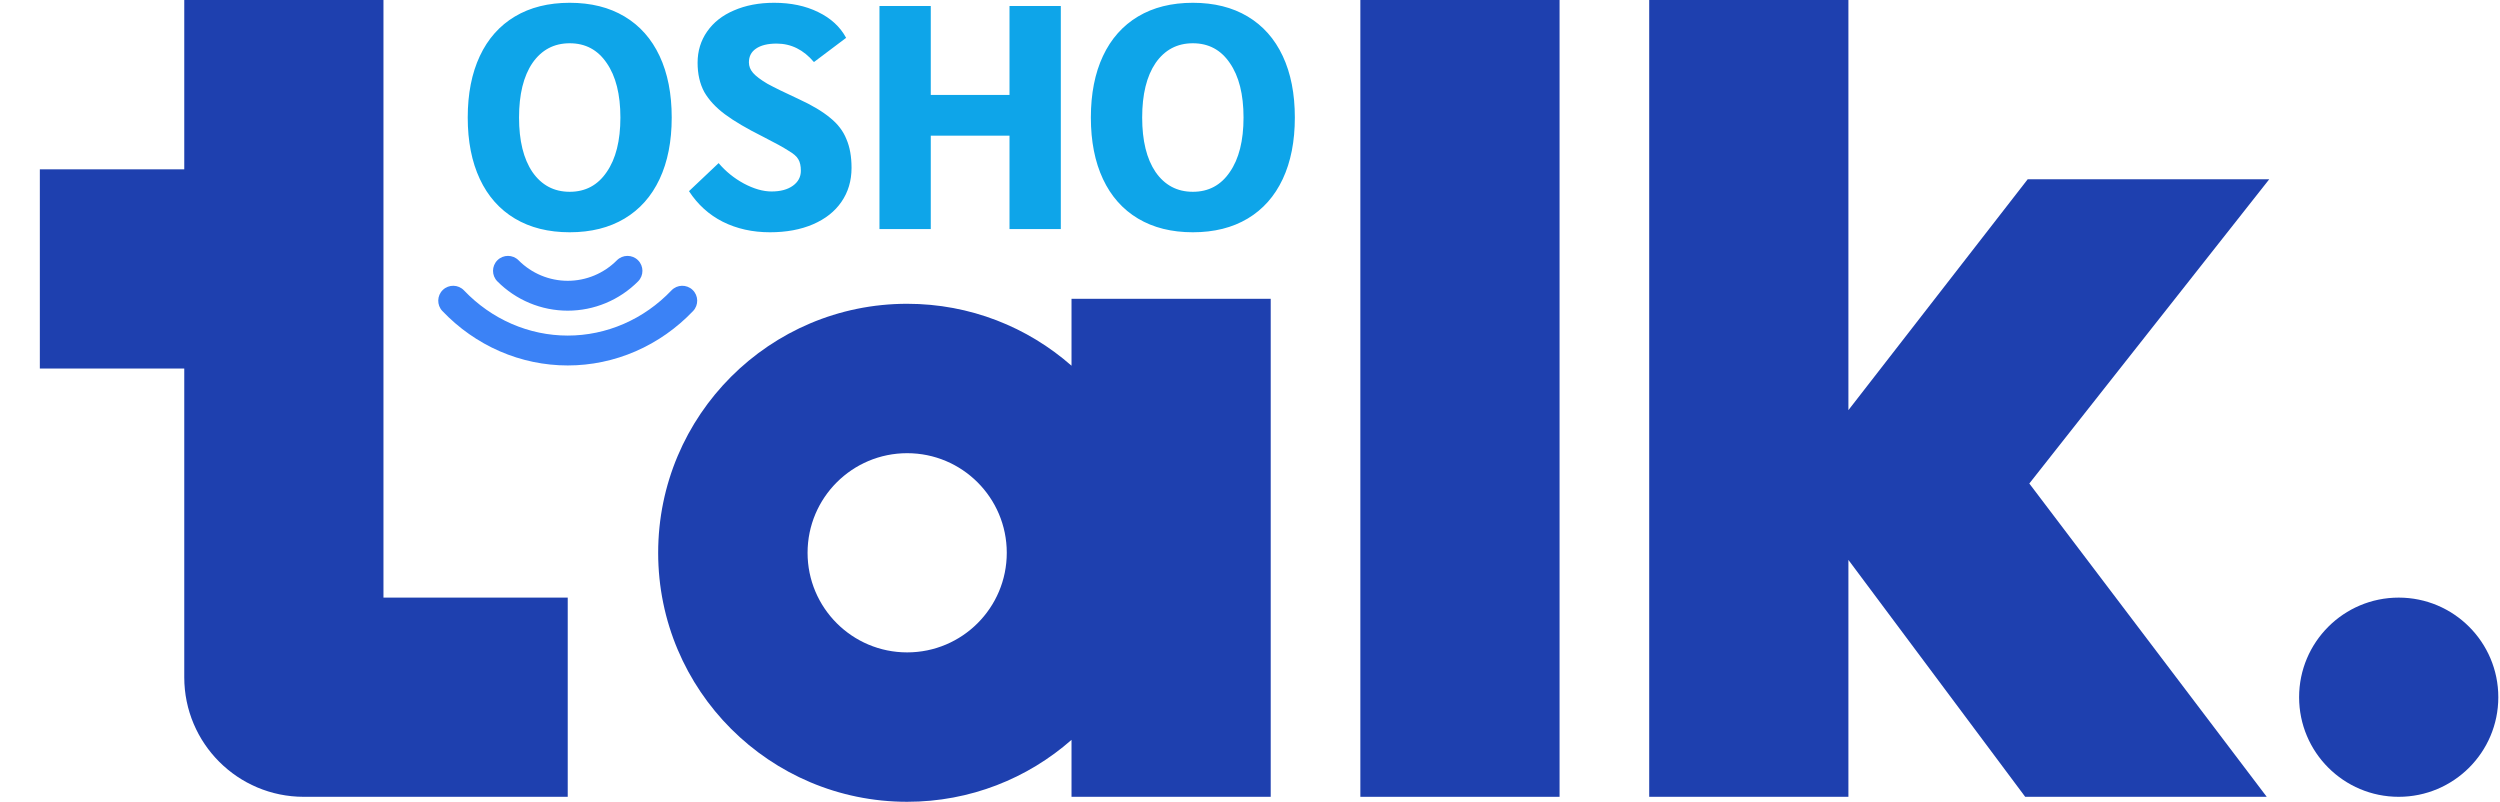
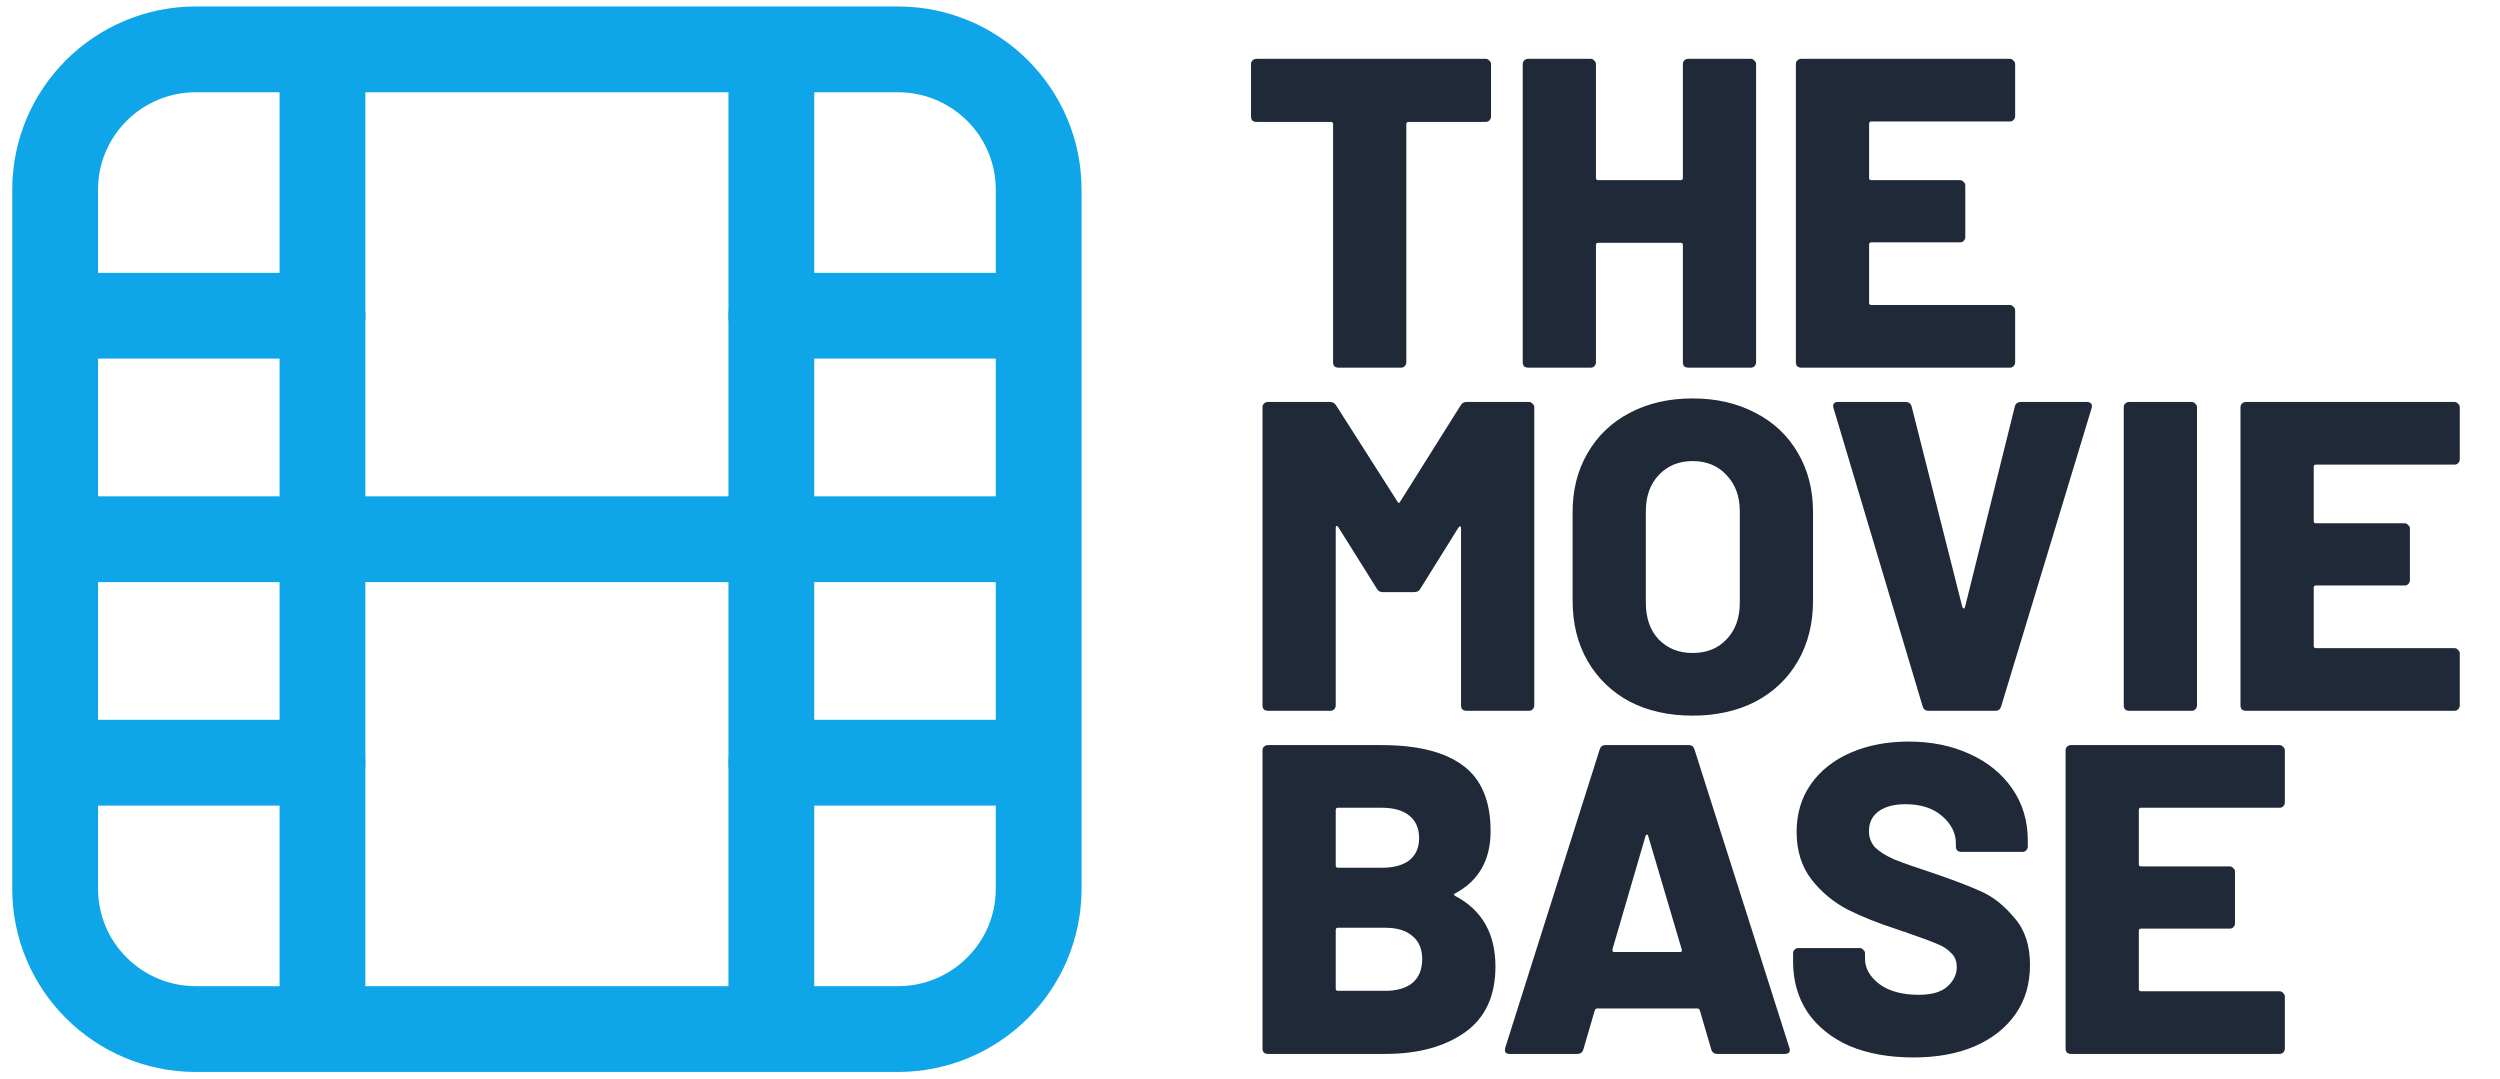
- <svg xmlns="http://www.w3.org/2000/svg" width="502" height="161" viewBox="0 0 502 161" fill="none">
-   <circle cx="481.66" cy="140" r="20" fill="#1E40AF" />
-   <path fill-rule="evenodd" clip-rule="evenodd" d="M331.16 0H371.16V82.356L407.16 36H455.66L407.485 97.088L455.16 160H406.66L371.16 112.429V160H331.16V0Z" fill="#1E40AF" />
-   <rect x="273.16" width="40" height="160" fill="#1E40AF" />
-   <path fill-rule="evenodd" clip-rule="evenodd" d="M255.16 60H215.16V73.436C206.355 65.695 194.806 61 182.16 61C154.546 61 132.16 83.386 132.16 111C132.16 138.614 154.546 161 182.16 161C194.806 161 206.355 156.305 215.16 148.564V160H255.16V60ZM202.16 111C202.16 122.046 193.206 131 182.16 131C171.114 131 162.16 122.046 162.16 111C162.16 99.954 171.114 91 182.16 91C193.206 91 202.16 99.954 202.16 111Z" fill="#1E40AF" />
-   <path fill-rule="evenodd" clip-rule="evenodd" d="M37 3.05176e-05H77V120H114V160H77H69H61C47.745 160 37 149.255 37 136V74H8V34H37V3.05176e-05Z" fill="#1E40AF" />
-   <path fill-rule="evenodd" clip-rule="evenodd" d="M88.828 62.453C87.685 61.253 87.731 59.354 88.931 58.212C90.13 57.069 92.029 57.115 93.172 58.314C95.921 61.2 99.177 63.48 102.749 65.033C106.32 66.586 110.143 67.384 114 67.384C117.857 67.384 121.68 66.586 125.251 65.033C128.824 63.48 132.079 61.2 134.828 58.314C135.971 57.115 137.87 57.069 139.069 58.212C140.269 59.354 140.315 61.253 139.172 62.453C135.88 65.908 131.964 68.657 127.644 70.536C123.323 72.415 118.686 73.384 114 73.384C109.314 73.384 104.677 72.415 100.356 70.536C96.036 68.657 92.12 65.908 88.828 62.453ZM99.872 56.499C98.704 55.324 98.71 53.424 99.885 52.256C101.06 51.088 102.959 51.093 104.128 52.269C105.426 53.574 106.966 54.609 108.659 55.315C110.353 56.021 112.168 56.384 114 56.384C115.832 56.384 117.647 56.021 119.341 55.315C121.034 54.609 122.574 53.574 123.872 52.269C125.041 51.093 126.94 51.088 128.115 52.256C129.29 53.424 129.296 55.324 128.128 56.499C126.274 58.363 124.072 59.843 121.648 60.853C119.224 61.863 116.625 62.384 114 62.384C111.375 62.384 108.776 61.863 106.352 60.853C103.928 59.843 101.726 58.363 99.872 56.499Z" fill="#3B82F6" />
-   <path d="M114.4 46.64C110.133 46.64 106.464 45.723 103.392 43.888C100.32 42.053 97.973 39.408 96.352 35.952C94.731 32.496 93.92 28.379 93.92 23.6C93.92 18.821 94.731 14.704 96.352 11.248C97.973 7.792 100.32 5.147 103.392 3.312C106.464 1.477 110.133 0.56 114.4 0.56C118.667 0.56 122.336 1.477 125.408 3.312C128.48 5.147 130.827 7.792 132.448 11.248C134.069 14.704 134.88 18.821 134.88 23.6C134.88 28.379 134.069 32.496 132.448 35.952C130.827 39.408 128.48 42.053 125.408 43.888C122.336 45.723 118.667 46.64 114.4 46.64ZM114.4 38.512C117.557 38.512 120.032 37.189 121.824 34.544C123.659 31.899 124.576 28.251 124.576 23.6C124.576 18.949 123.659 15.301 121.824 12.656C120.032 10.011 117.557 8.688 114.4 8.688C111.243 8.688 108.747 10.011 106.912 12.656C105.12 15.301 104.224 18.949 104.224 23.6C104.224 28.251 105.12 31.899 106.912 34.544C108.747 37.189 111.243 38.512 114.4 38.512ZM154.605 46.64C151.106 46.64 147.949 45.936 145.133 44.528C142.359 43.12 140.098 41.072 138.349 38.384L144.301 32.752C145.709 34.416 147.394 35.781 149.357 36.848C151.362 37.915 153.218 38.448 154.925 38.448C156.717 38.448 158.146 38.064 159.213 37.296C160.279 36.528 160.813 35.525 160.813 34.288C160.813 33.307 160.642 32.539 160.301 31.984C160.002 31.429 159.341 30.853 158.317 30.256C157.335 29.616 155.629 28.677 153.197 27.44C149.954 25.819 147.415 24.325 145.581 22.96C143.746 21.595 142.359 20.101 141.421 18.48C140.525 16.816 140.077 14.853 140.077 12.592C140.077 10.245 140.717 8.155 141.997 6.32C143.277 4.485 145.069 3.077 147.373 2.096C149.719 1.072 152.407 0.56 155.437 0.56C158.807 0.56 161.751 1.179 164.269 2.416C166.829 3.653 168.706 5.381 169.901 7.6L163.437 12.464C161.346 9.989 158.85 8.752 155.949 8.752C154.157 8.752 152.77 9.093 151.789 9.776C150.85 10.416 150.381 11.333 150.381 12.528C150.381 13.296 150.658 14 151.213 14.64C151.767 15.28 152.727 16.005 154.093 16.816C155.501 17.584 157.591 18.608 160.365 19.888C163.053 21.125 165.165 22.384 166.701 23.664C168.237 24.901 169.325 26.331 169.965 27.952C170.647 29.531 170.989 31.451 170.989 33.712C170.989 36.315 170.306 38.597 168.941 40.56C167.618 42.48 165.719 43.973 163.245 45.04C160.77 46.107 157.89 46.64 154.605 46.64ZM176.596 1.2H186.9V19.056H202.708V1.2H213.012V46H202.708V27.248H186.9V46H176.596V1.2ZM239.525 46.64C235.258 46.64 231.589 45.723 228.517 43.888C225.445 42.053 223.098 39.408 221.477 35.952C219.856 32.496 219.045 28.379 219.045 23.6C219.045 18.821 219.856 14.704 221.477 11.248C223.098 7.792 225.445 5.147 228.517 3.312C231.589 1.477 235.258 0.56 239.525 0.56C243.792 0.56 247.461 1.477 250.533 3.312C253.605 5.147 255.952 7.792 257.573 11.248C259.194 14.704 260.005 18.821 260.005 23.6C260.005 28.379 259.194 32.496 257.573 35.952C255.952 39.408 253.605 42.053 250.533 43.888C247.461 45.723 243.792 46.64 239.525 46.64ZM239.525 38.512C242.682 38.512 245.157 37.189 246.949 34.544C248.784 31.899 249.701 28.251 249.701 23.6C249.701 18.949 248.784 15.301 246.949 12.656C245.157 10.011 242.682 8.688 239.525 8.688C236.368 8.688 233.872 10.011 232.037 12.656C230.245 15.301 229.349 18.949 229.349 23.6C229.349 28.251 230.245 31.899 232.037 34.544C233.872 37.189 236.368 38.512 239.525 38.512Z" fill="#0EA5E9" />
+ <svg xmlns="http://www.w3.org/2000/svg" width="102" height="44" viewBox="0 0 102 44" fill="none">
+   <path d="M36.636 2.014H7.992C4.828 2.014 2.25 4.57 2.25 7.739V36.261C2.25 39.43 4.828 41.986 7.992 41.986H36.636C39.8 41.986 42.378 39.43 42.378 36.261V7.739C42.378 4.57 39.8 2.014 36.636 2.014Z" stroke="#0EA5E9" stroke-width="3.5" stroke-linecap="round" stroke-linejoin="round" />
+   <path d="M13.157 3.764V40.236" stroke="#0EA5E9" stroke-width="3.5" stroke-linecap="round" stroke-linejoin="round" />
+   <path d="M31.471 3.764V40.236" stroke="#0EA5E9" stroke-width="3.5" stroke-linecap="round" stroke-linejoin="round" />
+   <path d="M4 22H40.628" stroke="#0EA5E9" stroke-width="3.5" stroke-linecap="round" stroke-linejoin="round" />
+   <path d="M4 12.882H13.157" stroke="#0EA5E9" stroke-width="3.5" stroke-linecap="round" stroke-linejoin="round" />
+   <path d="M4 31.118H13.157" stroke="#0EA5E9" stroke-width="3.5" stroke-linecap="round" stroke-linejoin="round" />
+   <path d="M31.471 31.118H40.628" stroke="#0EA5E9" stroke-width="3.5" stroke-linecap="round" stroke-linejoin="round" />
+   <path d="M31.471 12.882H40.628" stroke="#0EA5E9" stroke-width="3.5" stroke-linecap="round" stroke-linejoin="round" />
+   <path d="M60.618 2.4C60.678 2.4 60.726 2.424 60.762 2.472C60.81 2.508 60.834 2.556 60.834 2.616V4.758C60.834 4.818 60.81 4.872 60.762 4.92C60.726 4.956 60.678 4.974 60.618 4.974H57.468C57.408 4.974 57.378 5.004 57.378 5.064V14.784C57.378 14.844 57.354 14.898 57.306 14.946C57.27 14.982 57.222 15 57.162 15H54.606C54.546 15 54.492 14.982 54.444 14.946C54.408 14.898 54.39 14.844 54.39 14.784V5.064C54.39 5.004 54.36 4.974 54.3 4.974H51.258C51.198 4.974 51.144 4.956 51.096 4.92C51.06 4.872 51.042 4.818 51.042 4.758V2.616C51.042 2.556 51.06 2.508 51.096 2.472C51.144 2.424 51.198 2.4 51.258 2.4H60.618ZM68.661 2.616C68.661 2.556 68.679 2.508 68.715 2.472C68.763 2.424 68.817 2.4 68.877 2.4H71.433C71.493 2.4 71.541 2.424 71.577 2.472C71.625 2.508 71.649 2.556 71.649 2.616V14.784C71.649 14.844 71.625 14.898 71.577 14.946C71.541 14.982 71.493 15 71.433 15H68.877C68.817 15 68.763 14.982 68.715 14.946C68.679 14.898 68.661 14.844 68.661 14.784V9.996C68.661 9.936 68.631 9.906 68.571 9.906H65.205C65.145 9.906 65.115 9.936 65.115 9.996V14.784C65.115 14.844 65.091 14.898 65.043 14.946C65.007 14.982 64.959 15 64.899 15H62.343C62.283 15 62.229 14.982 62.181 14.946C62.145 14.898 62.127 14.844 62.127 14.784V2.616C62.127 2.556 62.145 2.508 62.181 2.472C62.229 2.424 62.283 2.4 62.343 2.4H64.899C64.959 2.4 65.007 2.424 65.043 2.472C65.091 2.508 65.115 2.556 65.115 2.616V7.26C65.115 7.32 65.145 7.35 65.205 7.35H68.571C68.631 7.35 68.661 7.32 68.661 7.26V2.616ZM82.218 4.74C82.218 4.8 82.194 4.854 82.146 4.902C82.11 4.938 82.062 4.956 82.002 4.956H76.35C76.29 4.956 76.26 4.986 76.26 5.046V7.26C76.26 7.32 76.29 7.35 76.35 7.35H79.968C80.028 7.35 80.076 7.374 80.112 7.422C80.16 7.458 80.184 7.506 80.184 7.566V9.672C80.184 9.732 80.16 9.786 80.112 9.834C80.076 9.87 80.028 9.888 79.968 9.888H76.35C76.29 9.888 76.26 9.918 76.26 9.978V12.354C76.26 12.414 76.29 12.444 76.35 12.444H82.002C82.062 12.444 82.11 12.468 82.146 12.516C82.194 12.552 82.218 12.6 82.218 12.66V14.784C82.218 14.844 82.194 14.898 82.146 14.946C82.11 14.982 82.062 15 82.002 15H73.488C73.428 15 73.374 14.982 73.326 14.946C73.29 14.898 73.272 14.844 73.272 14.784V2.616C73.272 2.556 73.29 2.508 73.326 2.472C73.374 2.424 73.428 2.4 73.488 2.4H82.002C82.062 2.4 82.11 2.424 82.146 2.472C82.194 2.508 82.218 2.556 82.218 2.616V4.74ZM59.592 16.544C59.64 16.448 59.724 16.4 59.844 16.4H62.382C62.442 16.4 62.49 16.424 62.526 16.472C62.574 16.508 62.598 16.556 62.598 16.616V28.784C62.598 28.844 62.574 28.898 62.526 28.946C62.49 28.982 62.442 29 62.382 29H59.826C59.766 29 59.712 28.982 59.664 28.946C59.628 28.898 59.61 28.844 59.61 28.784V21.548C59.61 21.5 59.598 21.476 59.574 21.476C59.55 21.476 59.526 21.494 59.502 21.53L57.954 24.014C57.906 24.11 57.822 24.158 57.702 24.158H56.424C56.304 24.158 56.22 24.11 56.172 24.014L54.606 21.512C54.582 21.476 54.558 21.458 54.534 21.458C54.51 21.458 54.498 21.482 54.498 21.53V28.784C54.498 28.844 54.474 28.898 54.426 28.946C54.39 28.982 54.342 29 54.282 29H51.726C51.666 29 51.612 28.982 51.564 28.946C51.528 28.898 51.51 28.844 51.51 28.784V16.616C51.51 16.556 51.528 16.508 51.564 16.472C51.612 16.424 51.666 16.4 51.726 16.4H54.264C54.372 16.4 54.456 16.448 54.516 16.544L57.018 20.468C57.054 20.54 57.09 20.54 57.126 20.468L59.592 16.544ZM69.058 29.198C68.085 29.198 67.228 29.006 66.484 28.622C65.751 28.226 65.181 27.674 64.773 26.966C64.365 26.258 64.162 25.436 64.162 24.5V20.9C64.162 19.988 64.365 19.184 64.773 18.488C65.181 17.78 65.751 17.234 66.484 16.85C67.228 16.454 68.085 16.256 69.058 16.256C70.029 16.256 70.888 16.454 71.632 16.85C72.376 17.234 72.951 17.78 73.359 18.488C73.767 19.184 73.972 19.988 73.972 20.9V24.5C73.972 25.436 73.767 26.258 73.359 26.966C72.951 27.674 72.376 28.226 71.632 28.622C70.888 29.006 70.029 29.198 69.058 29.198ZM69.058 26.642C69.633 26.642 70.096 26.456 70.444 26.084C70.803 25.712 70.984 25.214 70.984 24.59V20.864C70.984 20.252 70.803 19.76 70.444 19.388C70.096 19.004 69.633 18.812 69.058 18.812C68.493 18.812 68.031 19.004 67.671 19.388C67.323 19.76 67.15 20.252 67.15 20.864V24.59C67.15 25.214 67.323 25.712 67.671 26.084C68.031 26.456 68.493 26.642 69.058 26.642ZM78.678 29C78.558 29 78.48 28.94 78.444 28.82L74.808 16.652L74.79 16.58C74.79 16.46 74.856 16.4 74.988 16.4H77.742C77.874 16.4 77.958 16.46 77.994 16.58L80.064 24.77C80.076 24.806 80.094 24.824 80.118 24.824C80.142 24.824 80.16 24.806 80.172 24.77L82.206 16.58C82.242 16.46 82.326 16.4 82.458 16.4H85.158C85.23 16.4 85.284 16.424 85.32 16.472C85.356 16.52 85.362 16.58 85.338 16.652L81.648 28.82C81.612 28.94 81.534 29 81.414 29H78.678ZM86.865 29C86.805 29 86.751 28.982 86.703 28.946C86.667 28.898 86.649 28.844 86.649 28.784V16.616C86.649 16.556 86.667 16.508 86.703 16.472C86.751 16.424 86.805 16.4 86.865 16.4H89.421C89.481 16.4 89.529 16.424 89.565 16.472C89.613 16.508 89.637 16.556 89.637 16.616V28.784C89.637 28.844 89.613 28.898 89.565 28.946C89.529 28.982 89.481 29 89.421 29H86.865ZM100.358 18.74C100.358 18.8 100.334 18.854 100.286 18.902C100.25 18.938 100.202 18.956 100.142 18.956H94.49C94.43 18.956 94.4 18.986 94.4 19.046V21.26C94.4 21.32 94.43 21.35 94.49 21.35H98.108C98.168 21.35 98.216 21.374 98.252 21.422C98.3 21.458 98.324 21.506 98.324 21.566V23.672C98.324 23.732 98.3 23.786 98.252 23.834C98.216 23.87 98.168 23.888 98.108 23.888H94.49C94.43 23.888 94.4 23.918 94.4 23.978V26.354C94.4 26.414 94.43 26.444 94.49 26.444H100.142C100.202 26.444 100.25 26.468 100.286 26.516C100.334 26.552 100.358 26.6 100.358 26.66V28.784C100.358 28.844 100.334 28.898 100.286 28.946C100.25 28.982 100.202 29 100.142 29H91.628C91.568 29 91.514 28.982 91.466 28.946C91.43 28.898 91.412 28.844 91.412 28.784V16.616C91.412 16.556 91.43 16.508 91.466 16.472C91.514 16.424 91.568 16.4 91.628 16.4H100.142C100.202 16.4 100.25 16.424 100.286 16.472C100.334 16.508 100.358 16.556 100.358 16.616V18.74ZM59.376 36.448C59.304 36.484 59.304 36.52 59.376 36.556C60.468 37.132 61.014 38.092 61.014 39.436C61.014 40.636 60.6 41.53 59.772 42.118C58.944 42.706 57.858 43 56.514 43H51.726C51.666 43 51.612 42.982 51.564 42.946C51.528 42.898 51.51 42.844 51.51 42.784V30.616C51.51 30.556 51.528 30.508 51.564 30.472C51.612 30.424 51.666 30.4 51.726 30.4H56.37C57.834 30.4 58.938 30.676 59.682 31.228C60.438 31.78 60.816 32.674 60.816 33.91C60.816 35.086 60.336 35.932 59.376 36.448ZM54.588 32.956C54.528 32.956 54.498 32.986 54.498 33.046V35.314C54.498 35.374 54.528 35.404 54.588 35.404H56.37C56.862 35.404 57.24 35.302 57.504 35.098C57.768 34.882 57.9 34.582 57.9 34.198C57.9 33.802 57.768 33.496 57.504 33.28C57.24 33.064 56.862 32.956 56.37 32.956H54.588ZM56.514 40.426C56.994 40.426 57.366 40.318 57.63 40.102C57.894 39.874 58.026 39.55 58.026 39.13C58.026 38.722 57.894 38.41 57.63 38.194C57.378 37.966 57.006 37.852 56.514 37.852H54.588C54.528 37.852 54.498 37.882 54.498 37.942V40.336C54.498 40.396 54.528 40.426 54.588 40.426H56.514ZM70.072 43C69.94 43 69.856 42.94 69.82 42.82L69.352 41.218C69.328 41.17 69.298 41.146 69.262 41.146H65.158C65.122 41.146 65.092 41.17 65.068 41.218L64.6 42.82C64.564 42.94 64.48 43 64.348 43H61.594C61.522 43 61.468 42.982 61.432 42.946C61.396 42.898 61.39 42.832 61.414 42.748L65.266 30.58C65.302 30.46 65.38 30.4 65.5 30.4H68.902C69.022 30.4 69.1 30.46 69.136 30.58L73.006 42.748C73.018 42.772 73.024 42.802 73.024 42.838C73.024 42.946 72.958 43 72.826 43H70.072ZM65.788 38.734C65.776 38.806 65.8 38.842 65.86 38.842H68.542C68.614 38.842 68.638 38.806 68.614 38.734L67.246 34.108C67.234 34.06 67.216 34.042 67.192 34.054C67.168 34.054 67.15 34.072 67.138 34.108L65.788 38.734ZM78.072 43.144C77.076 43.144 76.206 42.988 75.462 42.676C74.73 42.352 74.16 41.896 73.752 41.308C73.356 40.708 73.158 40.018 73.158 39.238V38.896C73.158 38.836 73.176 38.788 73.212 38.752C73.26 38.704 73.314 38.68 73.374 38.68H75.876C75.936 38.68 75.984 38.704 76.02 38.752C76.068 38.788 76.092 38.836 76.092 38.896V39.112C76.092 39.508 76.29 39.856 76.686 40.156C77.082 40.444 77.616 40.588 78.288 40.588C78.816 40.588 79.206 40.474 79.458 40.246C79.71 40.018 79.836 39.754 79.836 39.454C79.836 39.214 79.758 39.022 79.602 38.878C79.458 38.722 79.26 38.596 79.008 38.5C78.756 38.392 78.366 38.248 77.838 38.068C77.766 38.032 77.694 38.008 77.622 37.996C77.55 37.972 77.484 37.948 77.424 37.924C76.644 37.672 75.966 37.402 75.39 37.114C74.814 36.814 74.322 36.406 73.914 35.89C73.506 35.362 73.302 34.714 73.302 33.946C73.302 33.202 73.494 32.554 73.878 32.002C74.274 31.438 74.82 31.006 75.516 30.706C76.212 30.406 76.998 30.256 77.874 30.256C78.798 30.256 79.626 30.424 80.358 30.76C81.102 31.096 81.684 31.57 82.104 32.182C82.524 32.794 82.734 33.496 82.734 34.288V34.54C82.734 34.6 82.71 34.654 82.662 34.702C82.626 34.738 82.578 34.756 82.518 34.756H80.016C79.956 34.756 79.902 34.738 79.854 34.702C79.818 34.654 79.8 34.6 79.8 34.54V34.414C79.8 33.994 79.614 33.622 79.242 33.298C78.87 32.974 78.372 32.812 77.748 32.812C77.28 32.812 76.914 32.908 76.65 33.1C76.386 33.292 76.254 33.562 76.254 33.91C76.254 34.174 76.338 34.396 76.506 34.576C76.674 34.744 76.932 34.906 77.28 35.062C77.64 35.206 78.186 35.398 78.918 35.638C79.758 35.926 80.412 36.178 80.88 36.394C81.348 36.61 81.786 36.964 82.194 37.456C82.614 37.936 82.824 38.572 82.824 39.364C82.824 40.144 82.626 40.816 82.23 41.38C81.834 41.944 81.276 42.382 80.556 42.694C79.848 42.994 79.02 43.144 78.072 43.144ZM93.222 32.74C93.222 32.8 93.198 32.854 93.15 32.902C93.114 32.938 93.066 32.956 93.006 32.956H87.354C87.294 32.956 87.264 32.986 87.264 33.046V35.26C87.264 35.32 87.294 35.35 87.354 35.35H90.972C91.032 35.35 91.08 35.374 91.116 35.422C91.164 35.458 91.188 35.506 91.188 35.566V37.672C91.188 37.732 91.164 37.786 91.116 37.834C91.08 37.87 91.032 37.888 90.972 37.888H87.354C87.294 37.888 87.264 37.918 87.264 37.978V40.354C87.264 40.414 87.294 40.444 87.354 40.444H93.006C93.066 40.444 93.114 40.468 93.15 40.516C93.198 40.552 93.222 40.6 93.222 40.66V42.784C93.222 42.844 93.198 42.898 93.15 42.946C93.114 42.982 93.066 43 93.006 43H84.492C84.432 43 84.378 42.982 84.33 42.946C84.294 42.898 84.276 42.844 84.276 42.784V30.616C84.276 30.556 84.294 30.508 84.33 30.472C84.378 30.424 84.432 30.4 84.492 30.4H93.006C93.066 30.4 93.114 30.424 93.15 30.472C93.198 30.508 93.222 30.556 93.222 30.616V32.74Z" fill="#1F2937" />
</svg>
